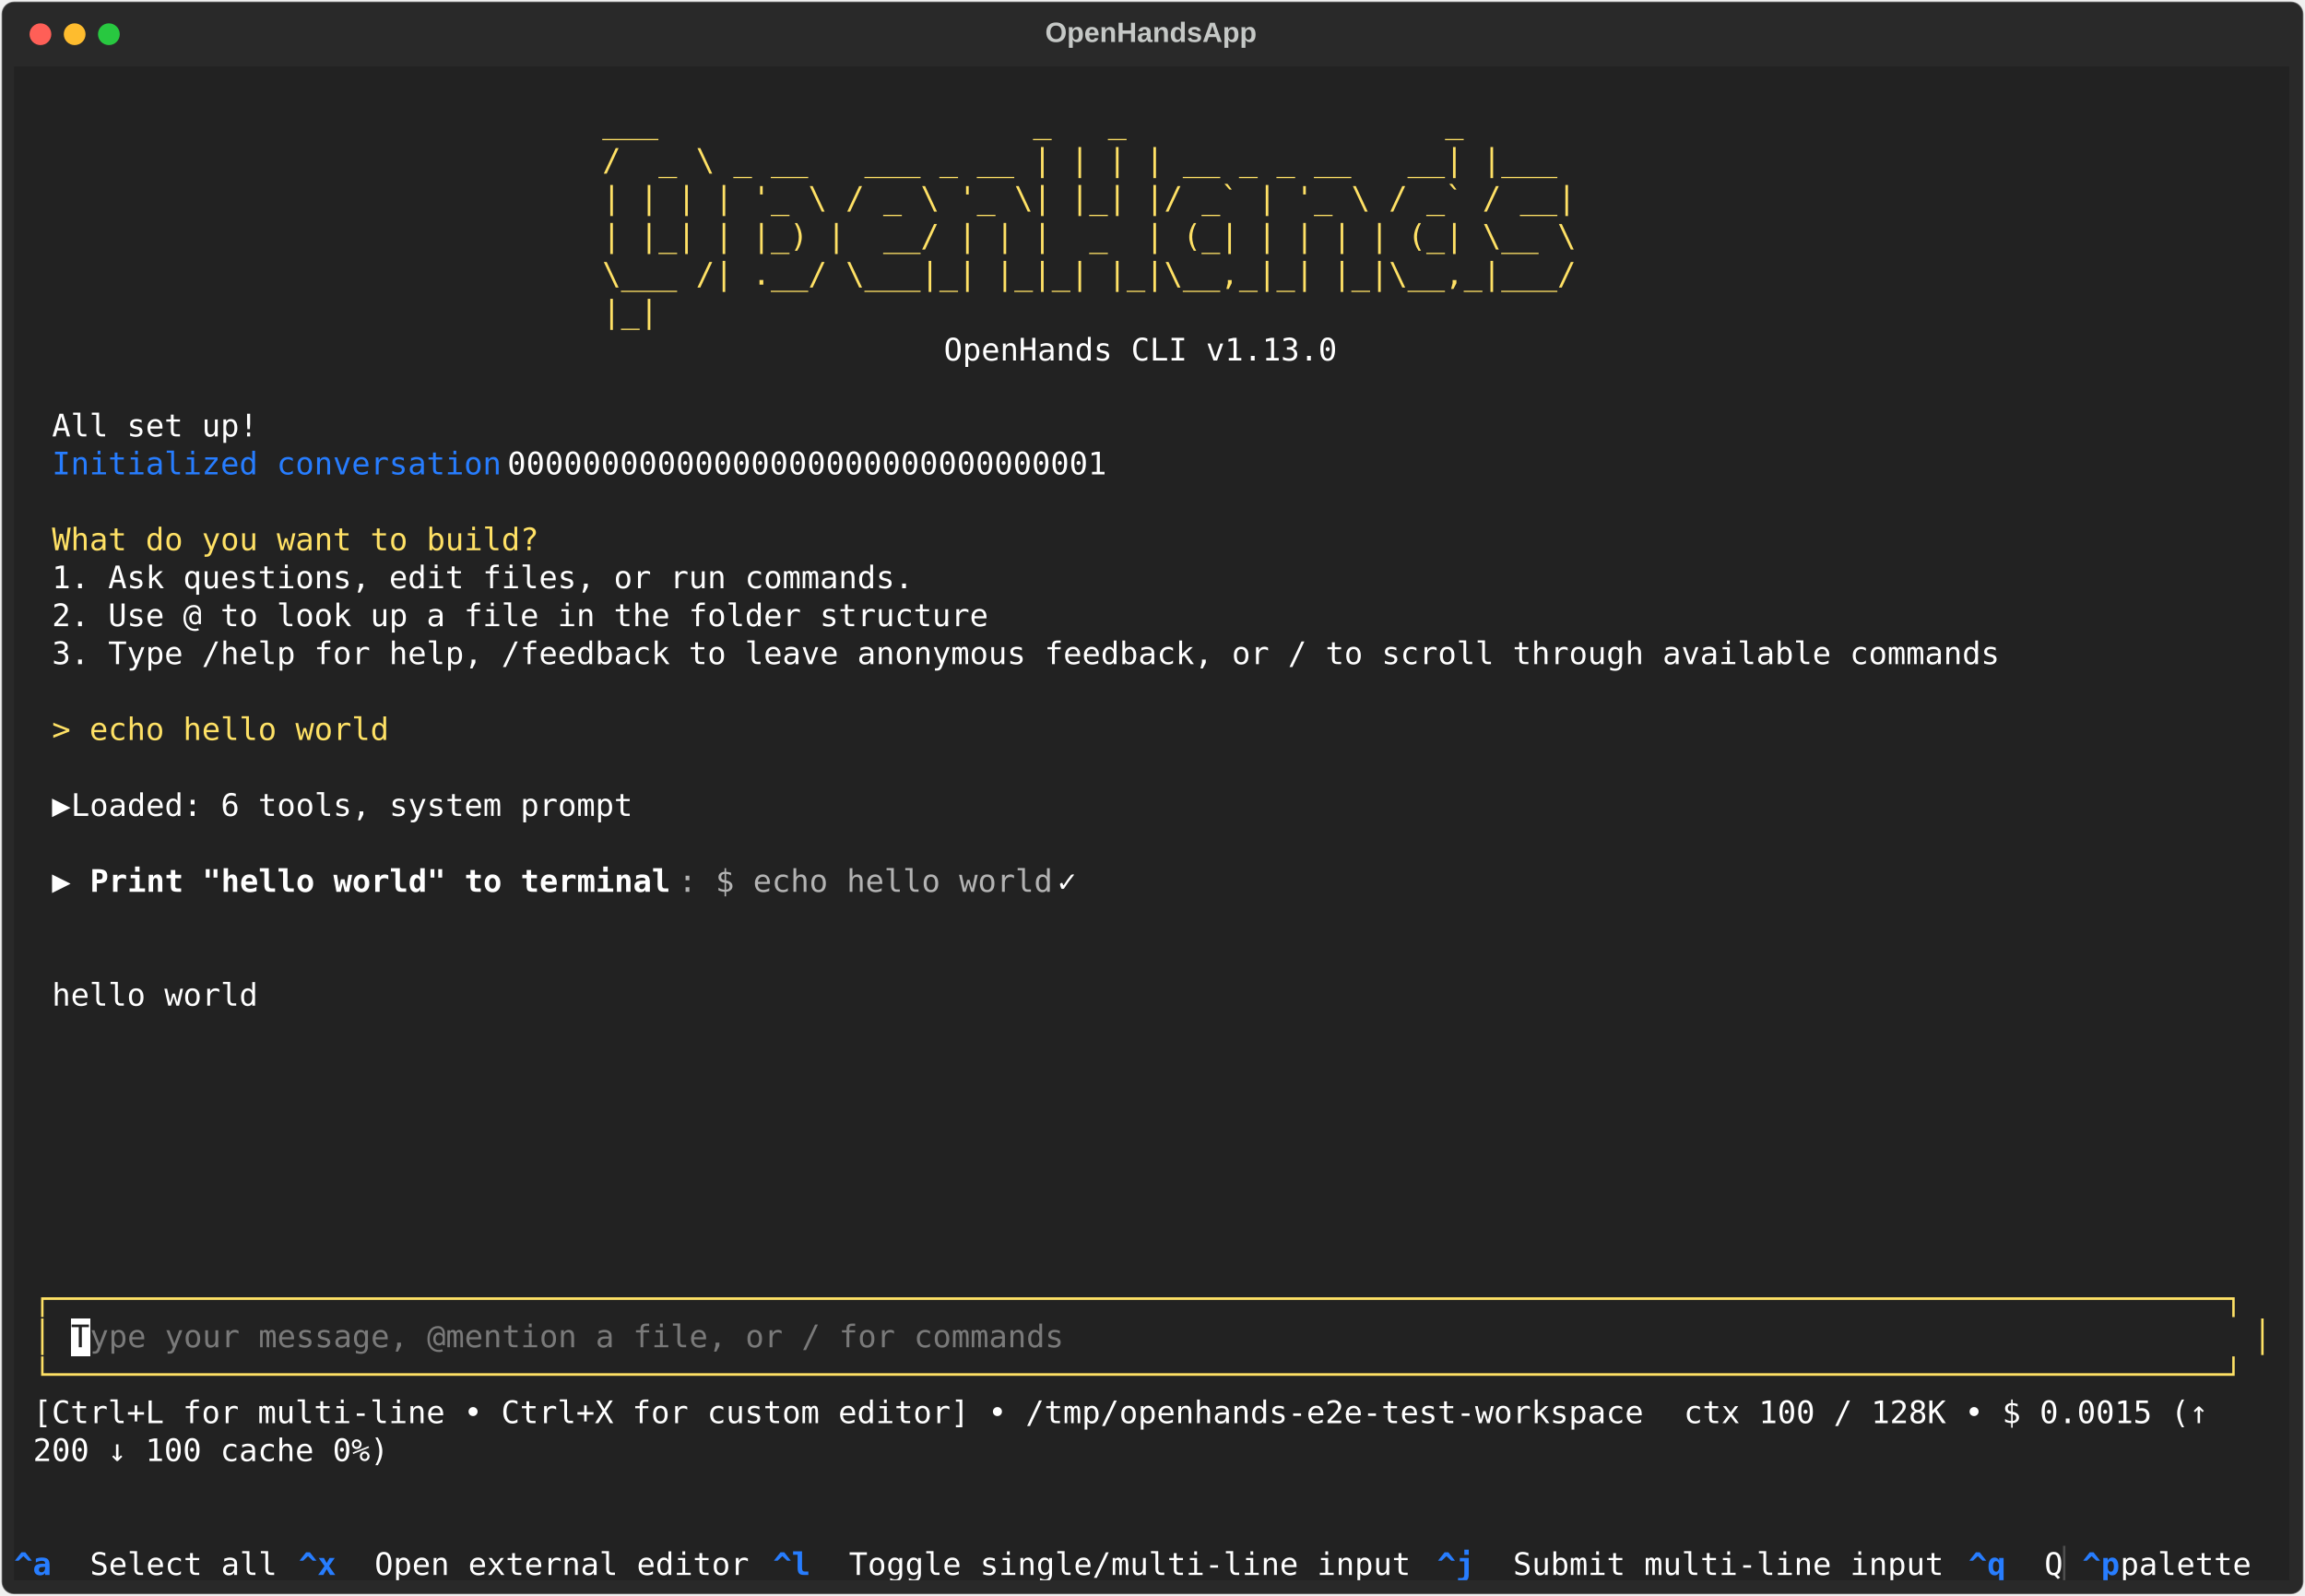
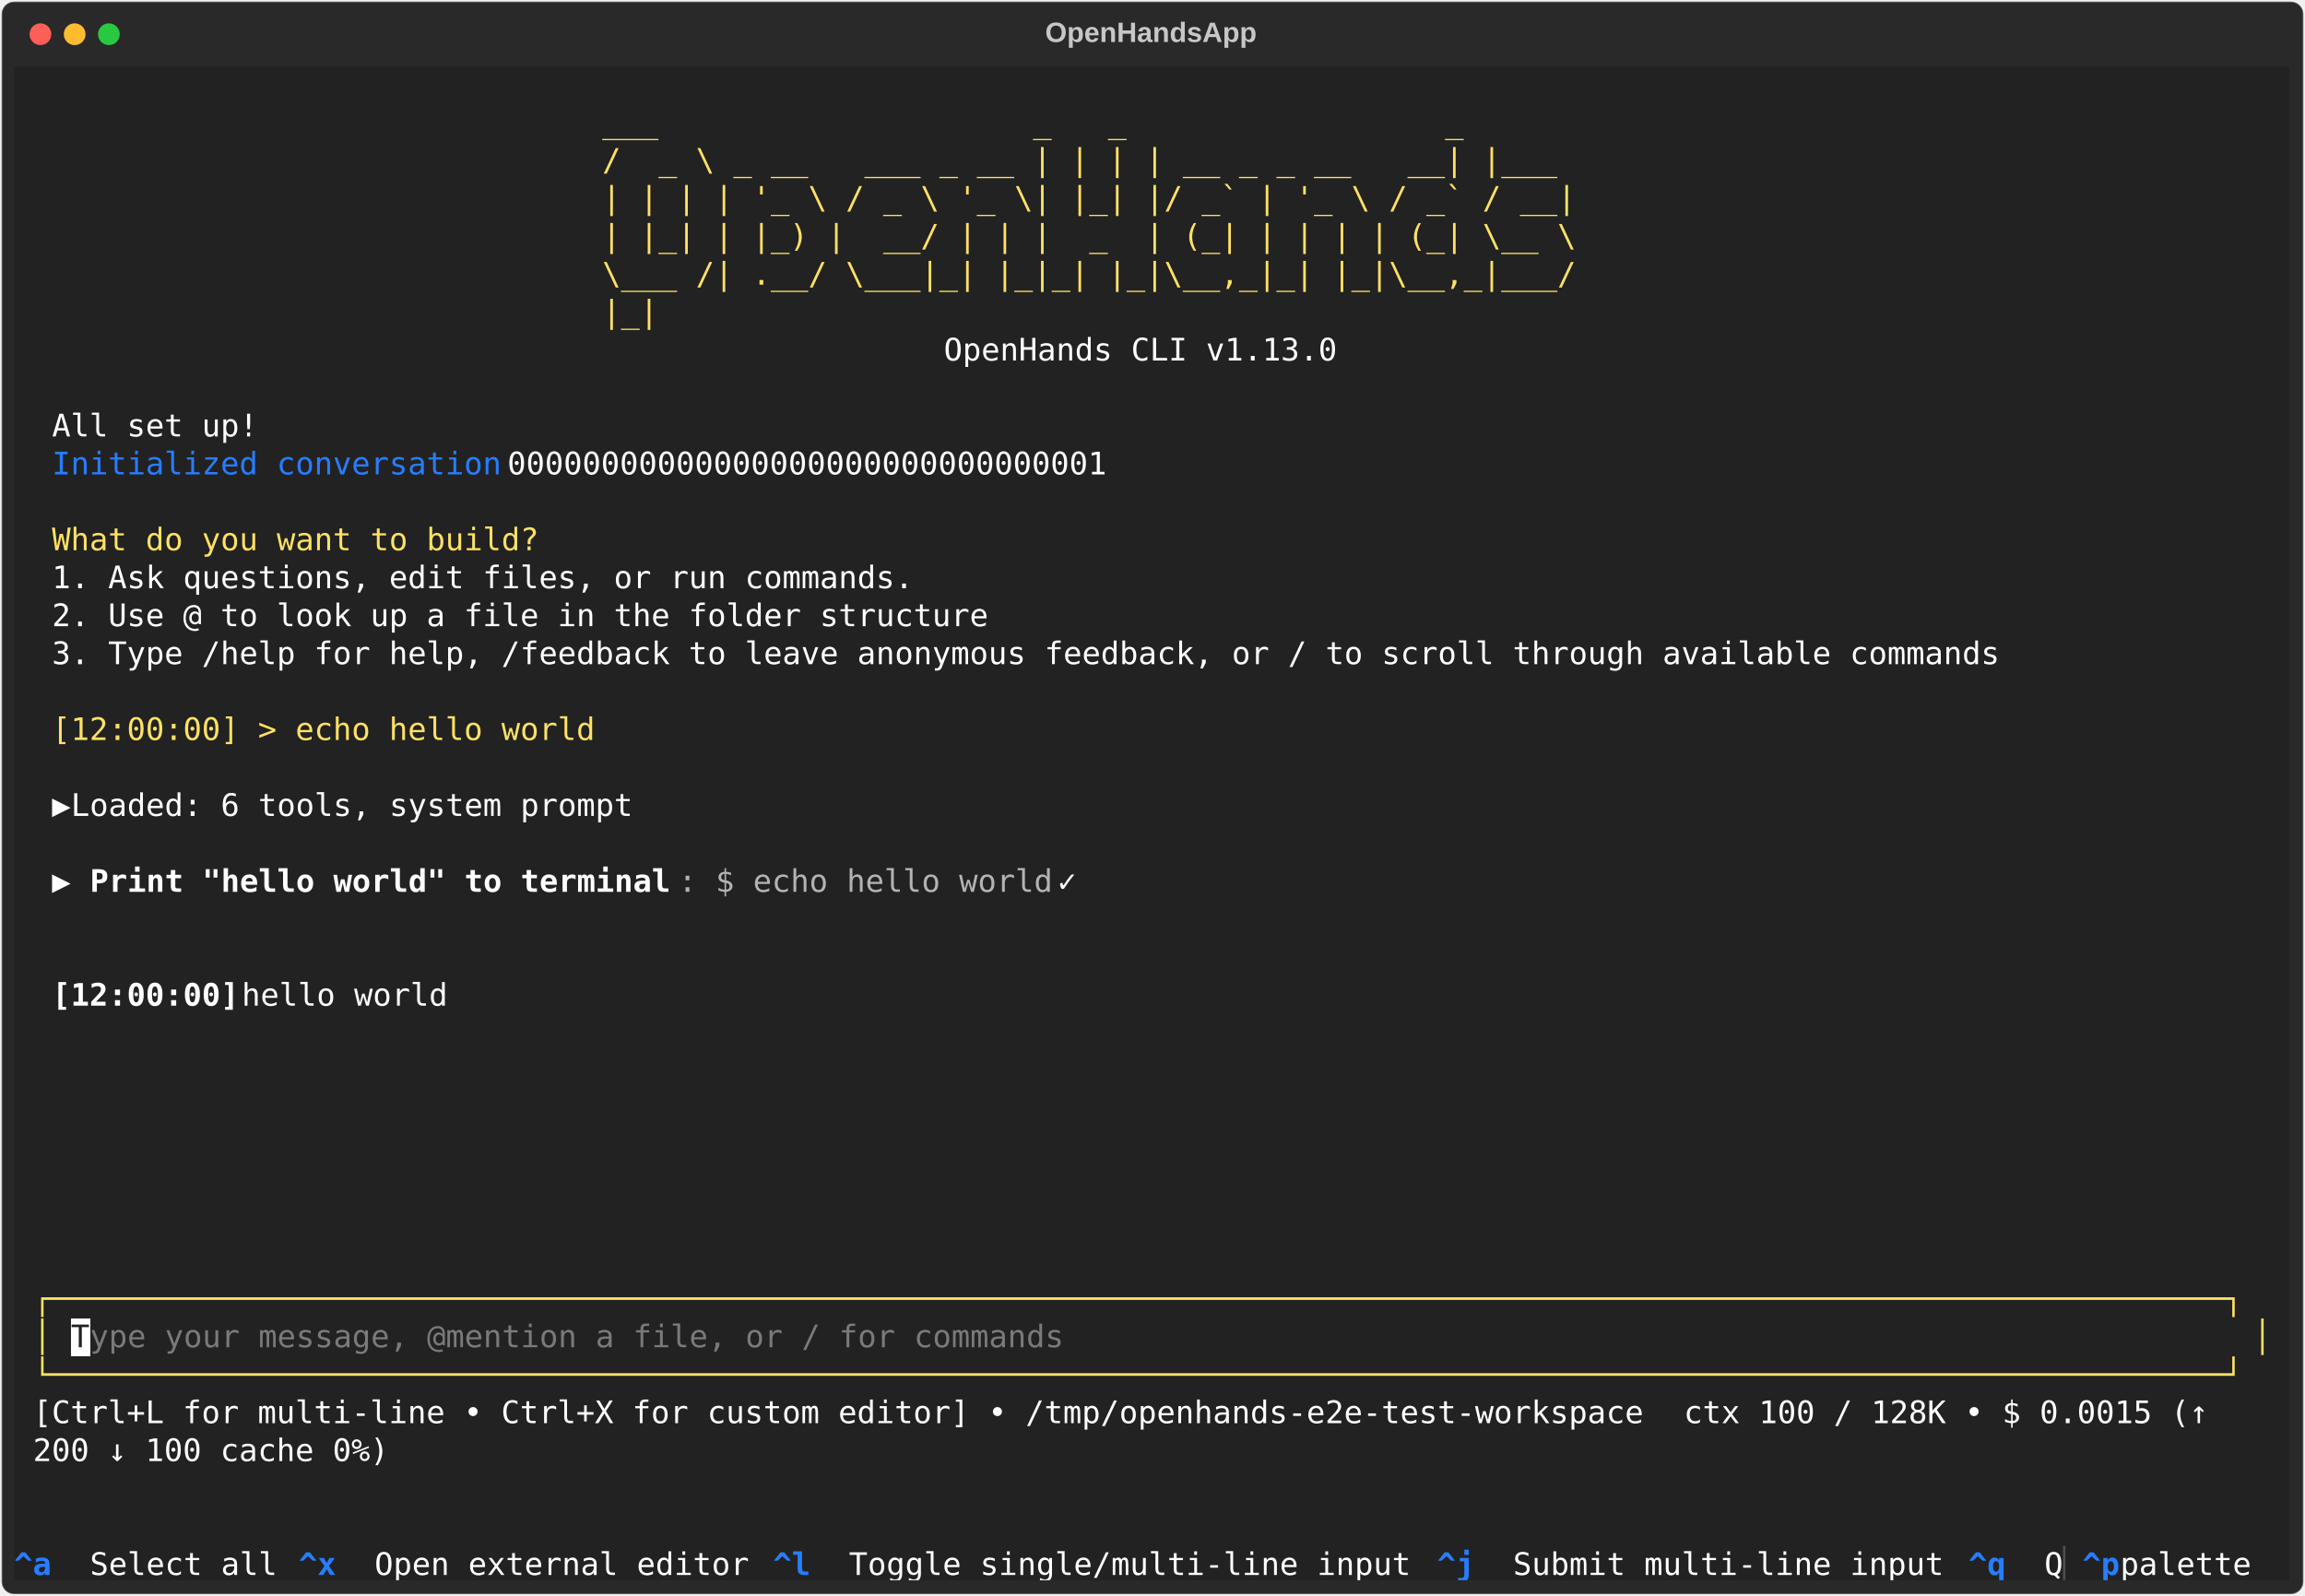
<svg xmlns="http://www.w3.org/2000/svg" class="rich-terminal" viewBox="0 0 1482 1026.0">
  <style>

    @font-face {
        font-family: "Fira Code";
        src: local("FiraCode-Regular"),
                url("https://cdnjs.cloudflare.com/ajax/libs/firacode/6.2.0/woff2/FiraCode-Regular.woff2") format("woff2"),
                url("https://cdnjs.cloudflare.com/ajax/libs/firacode/6.2.0/woff/FiraCode-Regular.woff") format("woff");
        font-style: normal;
        font-weight: 400;
    }
    @font-face {
        font-family: "Fira Code";
        src: local("FiraCode-Bold"),
                url("https://cdnjs.cloudflare.com/ajax/libs/firacode/6.2.0/woff2/FiraCode-Bold.woff2") format("woff2"),
                url("https://cdnjs.cloudflare.com/ajax/libs/firacode/6.2.0/woff/FiraCode-Bold.woff") format("woff");
        font-style: bold;
        font-weight: 700;
    }

    .terminal-matrix {
        font-family: Fira Code, monospace;
        font-size: 20px;
        line-height: 24.4px;
        font-variant-east-asian: full-width;
    }

    .terminal-title {
        font-size: 18px;
        font-weight: bold;
        font-family: arial;
    }

    .terminal-r1 { fill: #c5c8c6 }
.terminal-r2 { fill: #ffe165 }
.terminal-r3 { fill: #ffffff }
.terminal-r4 { fill: #277dff }
.terminal-r5 { fill: #fee165 }
.terminal-r6 { fill: #ffffff;font-weight: bold }
.terminal-r7 { fill: #b3b3b3 }
.terminal-r8 { fill: #222222 }
.terminal-r9 { fill: #7a7a7a }
.terminal-r10 { fill: #277dff;font-weight: bold }
.terminal-r11 { fill: #4e4e4e }
    </style>
  <defs>
    <clipPath id="terminal-clip-terminal">
      <rect x="0" y="0" width="1463.0" height="975.0" />
    </clipPath>
    <clipPath id="terminal-line-0">
      <rect x="0" y="1.5" width="1464" height="24.65" />
    </clipPath>
    <clipPath id="terminal-line-1">
      <rect x="0" y="25.9" width="1464" height="24.65" />
    </clipPath>
    <clipPath id="terminal-line-2">
      <rect x="0" y="50.3" width="1464" height="24.65" />
    </clipPath>
    <clipPath id="terminal-line-3">
      <rect x="0" y="74.7" width="1464" height="24.65" />
    </clipPath>
    <clipPath id="terminal-line-4">
      <rect x="0" y="99.1" width="1464" height="24.65" />
    </clipPath>
    <clipPath id="terminal-line-5">
      <rect x="0" y="123.5" width="1464" height="24.65" />
    </clipPath>
    <clipPath id="terminal-line-6">
      <rect x="0" y="147.9" width="1464" height="24.65" />
    </clipPath>
    <clipPath id="terminal-line-7">
      <rect x="0" y="172.3" width="1464" height="24.65" />
    </clipPath>
    <clipPath id="terminal-line-8">
      <rect x="0" y="196.7" width="1464" height="24.65" />
    </clipPath>
    <clipPath id="terminal-line-9">
      <rect x="0" y="221.1" width="1464" height="24.65" />
    </clipPath>
    <clipPath id="terminal-line-10">
      <rect x="0" y="245.5" width="1464" height="24.65" />
    </clipPath>
    <clipPath id="terminal-line-11">
      <rect x="0" y="269.9" width="1464" height="24.65" />
    </clipPath>
    <clipPath id="terminal-line-12">
      <rect x="0" y="294.3" width="1464" height="24.65" />
    </clipPath>
    <clipPath id="terminal-line-13">
      <rect x="0" y="318.7" width="1464" height="24.65" />
    </clipPath>
    <clipPath id="terminal-line-14">
      <rect x="0" y="343.1" width="1464" height="24.65" />
    </clipPath>
    <clipPath id="terminal-line-15">
      <rect x="0" y="367.5" width="1464" height="24.65" />
    </clipPath>
    <clipPath id="terminal-line-16">
      <rect x="0" y="391.9" width="1464" height="24.65" />
    </clipPath>
    <clipPath id="terminal-line-17">
      <rect x="0" y="416.3" width="1464" height="24.65" />
    </clipPath>
    <clipPath id="terminal-line-18">
      <rect x="0" y="440.7" width="1464" height="24.65" />
    </clipPath>
    <clipPath id="terminal-line-19">
      <rect x="0" y="465.1" width="1464" height="24.65" />
    </clipPath>
    <clipPath id="terminal-line-20">
      <rect x="0" y="489.5" width="1464" height="24.65" />
    </clipPath>
    <clipPath id="terminal-line-21">
      <rect x="0" y="513.9" width="1464" height="24.65" />
    </clipPath>
    <clipPath id="terminal-line-22">
      <rect x="0" y="538.3" width="1464" height="24.65" />
    </clipPath>
    <clipPath id="terminal-line-23">
      <rect x="0" y="562.7" width="1464" height="24.65" />
    </clipPath>
    <clipPath id="terminal-line-24">
      <rect x="0" y="587.1" width="1464" height="24.65" />
    </clipPath>
    <clipPath id="terminal-line-25">
      <rect x="0" y="611.5" width="1464" height="24.65" />
    </clipPath>
    <clipPath id="terminal-line-26">
      <rect x="0" y="635.9" width="1464" height="24.65" />
    </clipPath>
    <clipPath id="terminal-line-27">
      <rect x="0" y="660.3" width="1464" height="24.65" />
    </clipPath>
    <clipPath id="terminal-line-28">
      <rect x="0" y="684.7" width="1464" height="24.65" />
    </clipPath>
    <clipPath id="terminal-line-29">
      <rect x="0" y="709.1" width="1464" height="24.65" />
    </clipPath>
    <clipPath id="terminal-line-30">
      <rect x="0" y="733.5" width="1464" height="24.65" />
    </clipPath>
    <clipPath id="terminal-line-31">
      <rect x="0" y="757.9" width="1464" height="24.65" />
    </clipPath>
    <clipPath id="terminal-line-32">
      <rect x="0" y="782.3" width="1464" height="24.65" />
    </clipPath>
    <clipPath id="terminal-line-33">
      <rect x="0" y="806.7" width="1464" height="24.65" />
    </clipPath>
    <clipPath id="terminal-line-34">
      <rect x="0" y="831.1" width="1464" height="24.65" />
    </clipPath>
    <clipPath id="terminal-line-35">
      <rect x="0" y="855.5" width="1464" height="24.65" />
    </clipPath>
    <clipPath id="terminal-line-36">
      <rect x="0" y="879.9" width="1464" height="24.65" />
    </clipPath>
    <clipPath id="terminal-line-37">
      <rect x="0" y="904.3" width="1464" height="24.65" />
    </clipPath>
    <clipPath id="terminal-line-38">
      <rect x="0" y="928.7" width="1464" height="24.65" />
    </clipPath>
  </defs>
  <rect fill="#292929" stroke="rgba(255,255,255,0.35)" stroke-width="1" x="1" y="1" width="1480" height="1024" rx="8" />
  <text class="terminal-title" fill="#c5c8c6" text-anchor="middle" x="740" y="27">OpenHandsApp</text>
  <g transform="translate(26,22)">
    <circle cx="0" cy="0" r="7" fill="#ff5f57" />
    <circle cx="22" cy="0" r="7" fill="#febc2e" />
    <circle cx="44" cy="0" r="7" fill="#28c840" />
  </g>
  <g transform="translate(9, 41)" clip-path="url(#terminal-clip-terminal)">
    <rect fill="#222222" x="0" y="1.5" width="1464" height="24.65" shape-rendering="crispEdges" />
    <rect fill="#222222" x="0" y="25.9" width="378.2" height="24.65" shape-rendering="crispEdges" />
    <rect fill="#222222" x="378.2" y="25.9" width="695.4" height="24.65" shape-rendering="crispEdges" />
    <rect fill="#222222" x="1073.6" y="25.9" width="390.4" height="24.65" shape-rendering="crispEdges" />
    <rect fill="#222222" x="0" y="50.3" width="378.2" height="24.65" shape-rendering="crispEdges" />
    <rect fill="#222222" x="378.2" y="50.3" width="695.4" height="24.65" shape-rendering="crispEdges" />
    <rect fill="#222222" x="1073.6" y="50.3" width="390.4" height="24.65" shape-rendering="crispEdges" />
    <rect fill="#222222" x="0" y="74.7" width="378.2" height="24.65" shape-rendering="crispEdges" />
    <rect fill="#222222" x="378.2" y="74.7" width="695.4" height="24.65" shape-rendering="crispEdges" />
    <rect fill="#222222" x="1073.6" y="74.7" width="390.4" height="24.65" shape-rendering="crispEdges" />
    <rect fill="#222222" x="0" y="99.1" width="378.2" height="24.65" shape-rendering="crispEdges" />
    <rect fill="#222222" x="378.2" y="99.1" width="695.4" height="24.65" shape-rendering="crispEdges" />
    <rect fill="#222222" x="1073.6" y="99.1" width="390.4" height="24.65" shape-rendering="crispEdges" />
    <rect fill="#222222" x="0" y="123.5" width="378.2" height="24.65" shape-rendering="crispEdges" />
    <rect fill="#222222" x="378.2" y="123.5" width="695.4" height="24.65" shape-rendering="crispEdges" />
    <rect fill="#222222" x="1073.6" y="123.5" width="390.4" height="24.65" shape-rendering="crispEdges" />
    <rect fill="#222222" x="0" y="147.9" width="378.2" height="24.65" shape-rendering="crispEdges" />
    <rect fill="#222222" x="378.2" y="147.9" width="695.4" height="24.65" shape-rendering="crispEdges" />
    <rect fill="#222222" x="1073.6" y="147.9" width="390.4" height="24.65" shape-rendering="crispEdges" />
    <rect fill="#222222" x="0" y="172.3" width="597.8" height="24.65" shape-rendering="crispEdges" />
    <rect fill="#222222" x="597.8" y="172.3" width="256.2" height="24.65" shape-rendering="crispEdges" />
    <rect fill="#222222" x="854" y="172.3" width="610" height="24.65" shape-rendering="crispEdges" />
    <rect fill="#222222" x="0" y="196.7" width="1464" height="24.65" shape-rendering="crispEdges" />
    <rect fill="#222222" x="0" y="221.1" width="24.4" height="24.65" shape-rendering="crispEdges" />
    <rect fill="#222222" x="24.4" y="221.1" width="134.2" height="24.65" shape-rendering="crispEdges" />
    <rect fill="#222222" x="158.6" y="221.1" width="1305.4" height="24.65" shape-rendering="crispEdges" />
    <rect fill="#222222" x="0" y="245.5" width="24.4" height="24.65" shape-rendering="crispEdges" />
    <rect fill="#222222" x="24.4" y="245.5" width="292.8" height="24.65" shape-rendering="crispEdges" />
    <rect fill="#222222" x="317.2" y="245.5" width="402.6" height="24.65" shape-rendering="crispEdges" />
    <rect fill="#222222" x="719.8" y="245.5" width="744.2" height="24.65" shape-rendering="crispEdges" />
    <rect fill="#222222" x="0" y="269.9" width="1464" height="24.65" shape-rendering="crispEdges" />
    <rect fill="#222222" x="0" y="294.3" width="24.4" height="24.65" shape-rendering="crispEdges" />
    <rect fill="#222222" x="24.4" y="294.3" width="317.2" height="24.65" shape-rendering="crispEdges" />
    <rect fill="#222222" x="341.6" y="294.3" width="1122.4" height="24.65" shape-rendering="crispEdges" />
    <rect fill="#222222" x="0" y="318.7" width="24.4" height="24.65" shape-rendering="crispEdges" />
    <rect fill="#222222" x="24.4" y="318.7" width="561.2" height="24.65" shape-rendering="crispEdges" />
    <rect fill="#222222" x="585.6" y="318.7" width="878.4" height="24.65" shape-rendering="crispEdges" />
    <rect fill="#222222" x="0" y="343.1" width="24.4" height="24.65" shape-rendering="crispEdges" />
    <rect fill="#222222" x="24.4" y="343.1" width="610" height="24.65" shape-rendering="crispEdges" />
    <rect fill="#222222" x="634.4" y="343.1" width="829.6" height="24.65" shape-rendering="crispEdges" />
    <rect fill="#222222" x="0" y="367.5" width="24.4" height="24.65" shape-rendering="crispEdges" />
    <rect fill="#222222" x="24.4" y="367.5" width="1268.8" height="24.65" shape-rendering="crispEdges" />
    <rect fill="#222222" x="1293.2" y="367.5" width="170.8" height="24.65" shape-rendering="crispEdges" />
    <rect fill="#222222" x="0" y="391.9" width="1464" height="24.65" shape-rendering="crispEdges" />
    <rect fill="#222222" x="0" y="416.3" width="24.4" height="24.65" shape-rendering="crispEdges" />
-     <rect fill="#222222" x="24.4" y="416.3" width="219.6" height="24.65" shape-rendering="crispEdges" />
-     <rect fill="#222222" x="244" y="416.3" width="1220" height="24.65" shape-rendering="crispEdges" />
+     <rect fill="#222222" x="24.4" y="416.3" width="353.8" height="24.65" shape-rendering="crispEdges" />
+     <rect fill="#222222" x="378.2" y="416.3" width="1085.8" height="24.65" shape-rendering="crispEdges" />
    <rect fill="#222222" x="0" y="440.7" width="1464" height="24.65" shape-rendering="crispEdges" />
    <rect fill="#222222" x="0" y="465.1" width="24.4" height="24.65" shape-rendering="crispEdges" />
    <rect fill="#222222" x="24.4" y="465.1" width="12.2" height="24.65" shape-rendering="crispEdges" />
    <rect fill="#222222" x="36.6" y="465.1" width="378.2" height="24.65" shape-rendering="crispEdges" />
    <rect fill="#222222" x="414.8" y="465.1" width="1049.2" height="24.65" shape-rendering="crispEdges" />
    <rect fill="#222222" x="0" y="489.5" width="1464" height="24.65" shape-rendering="crispEdges" />
    <rect fill="#222222" x="0" y="513.9" width="24.4" height="24.65" shape-rendering="crispEdges" />
    <rect fill="#222222" x="24.4" y="513.9" width="12.2" height="24.65" shape-rendering="crispEdges" />
    <rect fill="#222222" x="36.6" y="513.9" width="12.2" height="24.65" shape-rendering="crispEdges" />
    <rect fill="#222222" x="48.8" y="513.9" width="378.2" height="24.65" shape-rendering="crispEdges" />
    <rect fill="#222222" x="427" y="513.9" width="244" height="24.65" shape-rendering="crispEdges" />
    <rect fill="#222222" x="671" y="513.9" width="24.4" height="24.65" shape-rendering="crispEdges" />
    <rect fill="#222222" x="695.4" y="513.9" width="768.6" height="24.65" shape-rendering="crispEdges" />
    <rect fill="#222222" x="0" y="538.3" width="1464" height="24.65" shape-rendering="crispEdges" />
    <rect fill="#222222" x="0" y="562.7" width="1464" height="24.65" shape-rendering="crispEdges" />
    <rect fill="#222222" x="0" y="587.1" width="24.4" height="24.65" shape-rendering="crispEdges" />
-     <rect fill="#222222" x="24.4" y="587.1" width="134.2" height="24.65" shape-rendering="crispEdges" />
-     <rect fill="#222222" x="158.6" y="587.1" width="1305.4" height="24.65" shape-rendering="crispEdges" />
+     <rect fill="#222222" x="24.4" y="587.1" width="122" height="24.65" shape-rendering="crispEdges" />
+     <rect fill="#222222" x="146.4" y="587.1" width="146.4" height="24.65" shape-rendering="crispEdges" />
+     <rect fill="#222222" x="292.8" y="587.1" width="1171.2" height="24.65" shape-rendering="crispEdges" />
    <rect fill="#222222" x="0" y="611.5" width="1464" height="24.65" shape-rendering="crispEdges" />
    <rect fill="#222222" x="0" y="635.9" width="1464" height="24.65" shape-rendering="crispEdges" />
    <rect fill="#222222" x="0" y="660.3" width="1464" height="24.65" shape-rendering="crispEdges" />
    <rect fill="#222222" x="0" y="684.7" width="1464" height="24.65" shape-rendering="crispEdges" />
    <rect fill="#222222" x="0" y="709.1" width="1464" height="24.65" shape-rendering="crispEdges" />
    <rect fill="#222222" x="0" y="733.5" width="1464" height="24.65" shape-rendering="crispEdges" />
    <rect fill="#222222" x="0" y="757.9" width="12.2" height="24.65" shape-rendering="crispEdges" />
    <rect fill="#222222" x="12.2" y="757.9" width="12.2" height="24.65" shape-rendering="crispEdges" />
    <rect fill="#222222" x="24.4" y="757.9" width="1439.6" height="24.65" shape-rendering="crispEdges" />
    <rect fill="#222222" x="0" y="782.3" width="12.2" height="24.65" shape-rendering="crispEdges" />
    <rect fill="#222222" x="12.2" y="782.3" width="1439.6" height="24.65" shape-rendering="crispEdges" />
    <rect fill="#222222" x="1451.8" y="782.3" width="12.2" height="24.65" shape-rendering="crispEdges" />
    <rect fill="#222222" x="0" y="806.7" width="12.2" height="24.65" shape-rendering="crispEdges" />
    <rect fill="#222222" x="12.2" y="806.7" width="12.2" height="24.65" shape-rendering="crispEdges" />
    <rect fill="#222222" x="24.4" y="806.7" width="12.2" height="24.65" shape-rendering="crispEdges" />
    <rect fill="#ffffff" x="36.6" y="806.7" width="12.2" height="24.65" shape-rendering="crispEdges" />
    <rect fill="#222222" x="48.8" y="806.7" width="634.4" height="24.65" shape-rendering="crispEdges" />
    <rect fill="#222222" x="683.2" y="806.7" width="756.4" height="24.65" shape-rendering="crispEdges" />
    <rect fill="#222222" x="1439.6" y="806.7" width="12.2" height="24.65" shape-rendering="crispEdges" />
    <rect fill="#222222" x="1451.8" y="806.7" width="12.2" height="24.65" shape-rendering="crispEdges" />
    <rect fill="#222222" x="0" y="831.1" width="12.2" height="24.65" shape-rendering="crispEdges" />
    <rect fill="#222222" x="12.2" y="831.1" width="1439.6" height="24.65" shape-rendering="crispEdges" />
    <rect fill="#222222" x="1451.8" y="831.1" width="12.2" height="24.65" shape-rendering="crispEdges" />
    <rect fill="#222222" x="0" y="855.5" width="12.2" height="24.65" shape-rendering="crispEdges" />
    <rect fill="#222222" x="12.2" y="855.5" width="1061.4" height="24.65" shape-rendering="crispEdges" />
    <rect fill="#222222" x="1073.6" y="855.5" width="341.6" height="24.65" shape-rendering="crispEdges" />
    <rect fill="#222222" x="1415.2" y="855.5" width="48.8" height="24.65" shape-rendering="crispEdges" />
    <rect fill="#222222" x="0" y="879.9" width="12.2" height="24.65" shape-rendering="crispEdges" />
    <rect fill="#222222" x="12.2" y="879.9" width="231.8" height="24.65" shape-rendering="crispEdges" />
    <rect fill="#222222" x="244" y="879.9" width="1220" height="24.65" shape-rendering="crispEdges" />
    <rect fill="#222222" x="0" y="904.3" width="1464" height="24.65" shape-rendering="crispEdges" />
    <rect fill="#222222" x="0" y="928.7" width="1464" height="24.65" shape-rendering="crispEdges" />
    <rect fill="#222222" x="0" y="953.1" width="48.8" height="24.65" shape-rendering="crispEdges" />
    <rect fill="#222222" x="48.8" y="953.1" width="134.2" height="24.65" shape-rendering="crispEdges" />
    <rect fill="#222222" x="183" y="953.1" width="48.8" height="24.65" shape-rendering="crispEdges" />
    <rect fill="#222222" x="231.8" y="953.1" width="256.2" height="24.65" shape-rendering="crispEdges" />
    <rect fill="#222222" x="488" y="953.1" width="48.8" height="24.65" shape-rendering="crispEdges" />
    <rect fill="#222222" x="536.8" y="953.1" width="378.2" height="24.65" shape-rendering="crispEdges" />
    <rect fill="#222222" x="915" y="953.1" width="48.8" height="24.65" shape-rendering="crispEdges" />
    <rect fill="#222222" x="963.8" y="953.1" width="292.8" height="24.65" shape-rendering="crispEdges" />
    <rect fill="#222222" x="1256.6" y="953.1" width="48.8" height="24.65" shape-rendering="crispEdges" />
    <rect fill="#222222" x="1305.4" y="953.1" width="12.2" height="24.65" shape-rendering="crispEdges" />
    <rect fill="#222222" x="1317.6" y="953.1" width="12.2" height="24.65" shape-rendering="crispEdges" />
    <rect fill="#222222" x="1329.8" y="953.1" width="24.4" height="24.65" shape-rendering="crispEdges" />
    <rect fill="#222222" x="1354.2" y="953.1" width="97.6" height="24.65" shape-rendering="crispEdges" />
    <rect fill="#222222" x="1451.8" y="953.1" width="12.2" height="24.65" shape-rendering="crispEdges" />
    <g class="terminal-matrix">
      <text class="terminal-r1" x="1464" y="20" textLength="12.2" clip-path="url(#terminal-line-0)">
</text>
      <text class="terminal-r2" x="378.2" y="44.4" textLength="695.4" clip-path="url(#terminal-line-1)">     ___                    _   _                 _      </text>
      <text class="terminal-r1" x="1464" y="44.4" textLength="12.2" clip-path="url(#terminal-line-1)">
</text>
      <text class="terminal-r2" x="378.2" y="68.8" textLength="695.4" clip-path="url(#terminal-line-2)">    /  _ \ _ __   ___ _ __ | | | | __ _ _ __   __| |___  </text>
      <text class="terminal-r1" x="1464" y="68.8" textLength="12.2" clip-path="url(#terminal-line-2)">
</text>
      <text class="terminal-r2" x="378.2" y="93.2" textLength="695.4" clip-path="url(#terminal-line-3)">    | | | | '_ \ / _ \ '_ \| |_| |/ _` | '_ \ / _` / __| </text>
      <text class="terminal-r1" x="1464" y="93.2" textLength="12.2" clip-path="url(#terminal-line-3)">
</text>
      <text class="terminal-r2" x="378.2" y="117.6" textLength="695.4" clip-path="url(#terminal-line-4)">    | |_| | |_) |  __/ | | |  _  | (_| | | | | (_| \__ \ </text>
      <text class="terminal-r1" x="1464" y="117.6" textLength="12.2" clip-path="url(#terminal-line-4)">
</text>
      <text class="terminal-r2" x="378.2" y="142" textLength="695.4" clip-path="url(#terminal-line-5)">    \___ /| .__/ \___|_| |_|_| |_|\__,_|_| |_|\__,_|___/ </text>
      <text class="terminal-r1" x="1464" y="142" textLength="12.2" clip-path="url(#terminal-line-5)">
</text>
      <text class="terminal-r2" x="378.2" y="166.4" textLength="695.4" clip-path="url(#terminal-line-6)">          |_|                                            </text>
      <text class="terminal-r1" x="1464" y="166.4" textLength="12.2" clip-path="url(#terminal-line-6)">
</text>
      <text class="terminal-r3" x="597.8" y="190.8" textLength="256.2" clip-path="url(#terminal-line-7)">OpenHands CLI v1.13.0</text>
      <text class="terminal-r1" x="1464" y="190.8" textLength="12.2" clip-path="url(#terminal-line-7)">
</text>
      <text class="terminal-r1" x="1464" y="215.2" textLength="12.2" clip-path="url(#terminal-line-8)">
</text>
      <text class="terminal-r3" x="24.4" y="239.6" textLength="134.2" clip-path="url(#terminal-line-9)">All set up!</text>
      <text class="terminal-r1" x="1464" y="239.6" textLength="12.2" clip-path="url(#terminal-line-9)">
</text>
      <text class="terminal-r4" x="24.4" y="264" textLength="292.8" clip-path="url(#terminal-line-10)">Initialized conversation</text>
      <text class="terminal-r3" x="317.2" y="264" textLength="402.6" clip-path="url(#terminal-line-10)"> 00000000000000000000000000000001</text>
      <text class="terminal-r1" x="1464" y="264" textLength="12.2" clip-path="url(#terminal-line-10)">
</text>
      <text class="terminal-r1" x="1464" y="288.4" textLength="12.2" clip-path="url(#terminal-line-11)">
</text>
      <text class="terminal-r2" x="24.4" y="312.8" textLength="317.2" clip-path="url(#terminal-line-12)">What do you want to build?</text>
      <text class="terminal-r1" x="1464" y="312.8" textLength="12.2" clip-path="url(#terminal-line-12)">
</text>
      <text class="terminal-r3" x="24.4" y="337.2" textLength="561.2" clip-path="url(#terminal-line-13)">1. Ask questions, edit files, or run commands.</text>
      <text class="terminal-r1" x="1464" y="337.2" textLength="12.2" clip-path="url(#terminal-line-13)">
</text>
      <text class="terminal-r3" x="24.4" y="361.6" textLength="610" clip-path="url(#terminal-line-14)">2. Use @ to look up a file in the folder structure</text>
      <text class="terminal-r1" x="1464" y="361.6" textLength="12.2" clip-path="url(#terminal-line-14)">
</text>
      <text class="terminal-r3" x="24.4" y="386" textLength="1268.8" clip-path="url(#terminal-line-15)">3. Type /help for help, /feedback to leave anonymous feedback, or / to scroll through available commands</text>
      <text class="terminal-r1" x="1464" y="386" textLength="12.2" clip-path="url(#terminal-line-15)">
</text>
      <text class="terminal-r1" x="1464" y="410.4" textLength="12.2" clip-path="url(#terminal-line-16)">
</text>
-       <text class="terminal-r5" x="24.4" y="434.8" textLength="219.6" clip-path="url(#terminal-line-17)">&gt; echo hello world</text>
+       <text class="terminal-r5" x="24.4" y="434.8" textLength="353.8" clip-path="url(#terminal-line-17)">[12:00:00] &gt; echo hello world</text>
      <text class="terminal-r1" x="1464" y="434.8" textLength="12.2" clip-path="url(#terminal-line-17)">
</text>
      <text class="terminal-r1" x="1464" y="459.2" textLength="12.2" clip-path="url(#terminal-line-18)">
</text>
      <text class="terminal-r3" x="24.4" y="483.6" textLength="12.2" clip-path="url(#terminal-line-19)">▶</text>
      <text class="terminal-r3" x="36.6" y="483.6" textLength="378.2" clip-path="url(#terminal-line-19)"> Loaded: 6 tools, system prompt</text>
      <text class="terminal-r1" x="1464" y="483.6" textLength="12.2" clip-path="url(#terminal-line-19)">
</text>
      <text class="terminal-r1" x="1464" y="508" textLength="12.2" clip-path="url(#terminal-line-20)">
</text>
      <text class="terminal-r3" x="24.4" y="532.4" textLength="12.2" clip-path="url(#terminal-line-21)">▶</text>
      <text class="terminal-r6" x="48.8" y="532.4" textLength="378.2" clip-path="url(#terminal-line-21)">Print "hello world" to terminal</text>
      <text class="terminal-r7" x="427" y="532.4" textLength="244" clip-path="url(#terminal-line-21)">: $ echo hello world</text>
      <text class="terminal-r3" x="671" y="532.4" textLength="24.4" clip-path="url(#terminal-line-21)"> ✓</text>
      <text class="terminal-r1" x="1464" y="532.4" textLength="12.2" clip-path="url(#terminal-line-21)">
</text>
      <text class="terminal-r1" x="1464" y="556.8" textLength="12.2" clip-path="url(#terminal-line-22)">
</text>
      <text class="terminal-r1" x="1464" y="581.2" textLength="12.2" clip-path="url(#terminal-line-23)">
</text>
-       <text class="terminal-r3" x="24.4" y="605.6" textLength="134.2" clip-path="url(#terminal-line-24)">hello world</text>
+       <text class="terminal-r6" x="24.4" y="605.6" textLength="122" clip-path="url(#terminal-line-24)">[12:00:00]</text>
+       <text class="terminal-r3" x="146.4" y="605.6" textLength="146.4" clip-path="url(#terminal-line-24)"> hello world</text>
      <text class="terminal-r1" x="1464" y="605.6" textLength="12.2" clip-path="url(#terminal-line-24)">
</text>
      <text class="terminal-r1" x="1464" y="630" textLength="12.2" clip-path="url(#terminal-line-25)">
</text>
      <text class="terminal-r1" x="1464" y="654.4" textLength="12.2" clip-path="url(#terminal-line-26)">
</text>
      <text class="terminal-r1" x="1464" y="678.8" textLength="12.2" clip-path="url(#terminal-line-27)">
</text>
      <text class="terminal-r1" x="1464" y="703.2" textLength="12.2" clip-path="url(#terminal-line-28)">
</text>
      <text class="terminal-r1" x="1464" y="727.6" textLength="12.2" clip-path="url(#terminal-line-29)">
</text>
      <text class="terminal-r1" x="1464" y="752" textLength="12.2" clip-path="url(#terminal-line-30)">
</text>
      <text class="terminal-r1" x="1464" y="776.4" textLength="12.2" clip-path="url(#terminal-line-31)">
</text>
      <text class="terminal-r5" x="12.2" y="800.8" textLength="1439.6" clip-path="url(#terminal-line-32)">┌────────────────────────────────────────────────────────────────────────────────────────────────────────────────────┐</text>
      <text class="terminal-r1" x="1464" y="800.8" textLength="12.2" clip-path="url(#terminal-line-32)">
</text>
      <text class="terminal-r5" x="12.2" y="825.2" textLength="12.2" clip-path="url(#terminal-line-33)">│</text>
      <text class="terminal-r8" x="36.6" y="825.2" textLength="12.2" clip-path="url(#terminal-line-33)">T</text>
      <text class="terminal-r9" x="48.8" y="825.2" textLength="634.4" clip-path="url(#terminal-line-33)">ype your message, @mention a file, or / for commands</text>
      <text class="terminal-r5" x="1439.6" y="825.2" textLength="12.2" clip-path="url(#terminal-line-33)">│</text>
      <text class="terminal-r1" x="1464" y="825.2" textLength="12.2" clip-path="url(#terminal-line-33)">
</text>
      <text class="terminal-r5" x="12.2" y="849.6" textLength="1439.6" clip-path="url(#terminal-line-34)">└────────────────────────────────────────────────────────────────────────────────────────────────────────────────────┘</text>
      <text class="terminal-r1" x="1464" y="849.6" textLength="12.2" clip-path="url(#terminal-line-34)">
</text>
      <text class="terminal-r3" x="12.2" y="874" textLength="1061.4" clip-path="url(#terminal-line-35)">[Ctrl+L for multi-line • Ctrl+X for custom editor] • /tmp/openhands-e2e-test-workspace </text>
      <text class="terminal-r3" x="1073.6" y="874" textLength="341.6" clip-path="url(#terminal-line-35)">ctx 100 / 128K • $ 0.0015 (↑</text>
      <text class="terminal-r1" x="1464" y="874" textLength="12.2" clip-path="url(#terminal-line-35)">
</text>
      <text class="terminal-r3" x="12.2" y="898.4" textLength="231.8" clip-path="url(#terminal-line-36)">200 ↓ 100 cache 0%)</text>
      <text class="terminal-r1" x="1464" y="898.4" textLength="12.2" clip-path="url(#terminal-line-36)">
</text>
      <text class="terminal-r1" x="1464" y="922.8" textLength="12.2" clip-path="url(#terminal-line-37)">
</text>
      <text class="terminal-r1" x="1464" y="947.2" textLength="12.2" clip-path="url(#terminal-line-38)">
</text>
      <text class="terminal-r10" x="0" y="971.6" textLength="48.8" clip-path="url(#terminal-line-39)"> ^a </text>
      <text class="terminal-r3" x="48.8" y="971.6" textLength="134.2" clip-path="url(#terminal-line-39)">Select all </text>
      <text class="terminal-r10" x="183" y="971.6" textLength="48.8" clip-path="url(#terminal-line-39)"> ^x </text>
      <text class="terminal-r3" x="231.8" y="971.6" textLength="256.2" clip-path="url(#terminal-line-39)">Open external editor </text>
      <text class="terminal-r10" x="488" y="971.6" textLength="48.8" clip-path="url(#terminal-line-39)"> ^l </text>
      <text class="terminal-r3" x="536.8" y="971.6" textLength="378.2" clip-path="url(#terminal-line-39)">Toggle single/multi-line input </text>
      <text class="terminal-r10" x="915" y="971.6" textLength="48.8" clip-path="url(#terminal-line-39)"> ^j </text>
      <text class="terminal-r3" x="963.8" y="971.6" textLength="292.8" clip-path="url(#terminal-line-39)">Submit multi-line input </text>
      <text class="terminal-r10" x="1256.6" y="971.6" textLength="48.8" clip-path="url(#terminal-line-39)"> ^q </text>
      <text class="terminal-r3" x="1305.4" y="971.6" textLength="12.2" clip-path="url(#terminal-line-39)">Q</text>
      <text class="terminal-r11" x="1317.6" y="971.6" textLength="12.2" clip-path="url(#terminal-line-39)">▏</text>
      <text class="terminal-r10" x="1329.8" y="971.6" textLength="24.4" clip-path="url(#terminal-line-39)">^p</text>
      <text class="terminal-r3" x="1354.2" y="971.6" textLength="97.6" clip-path="url(#terminal-line-39)"> palette</text>
    </g>
  </g>
</svg>
